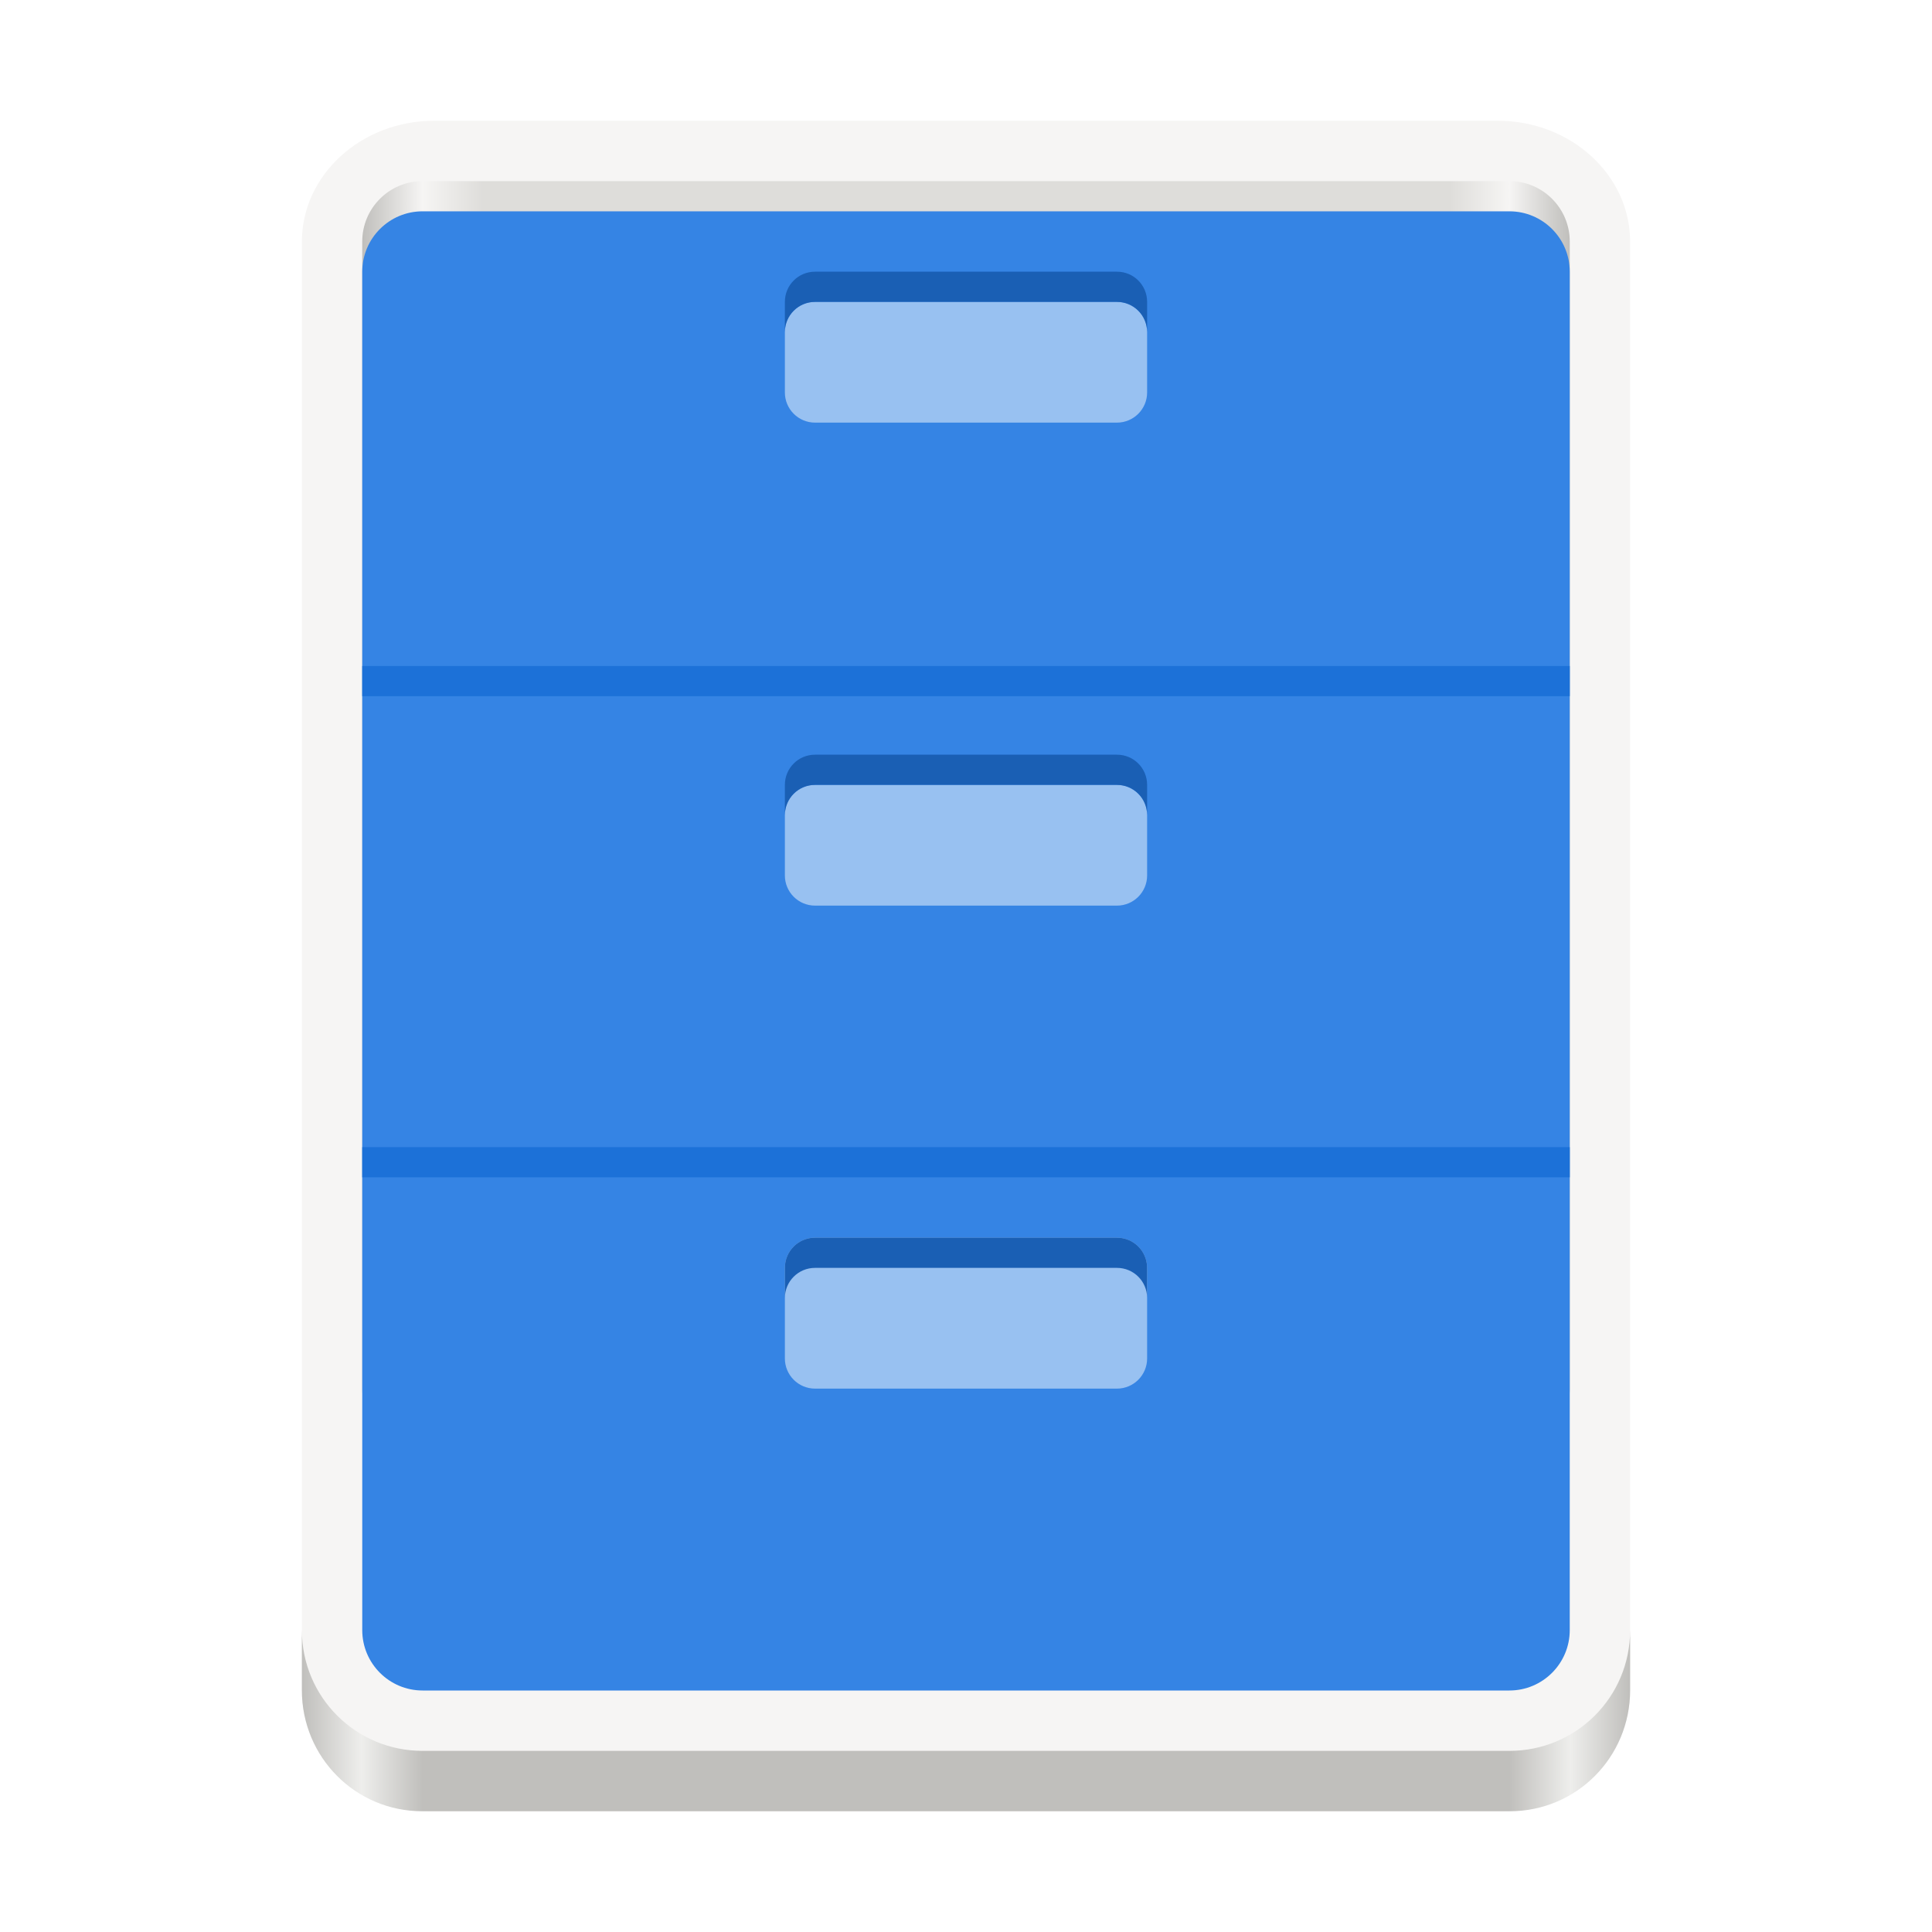
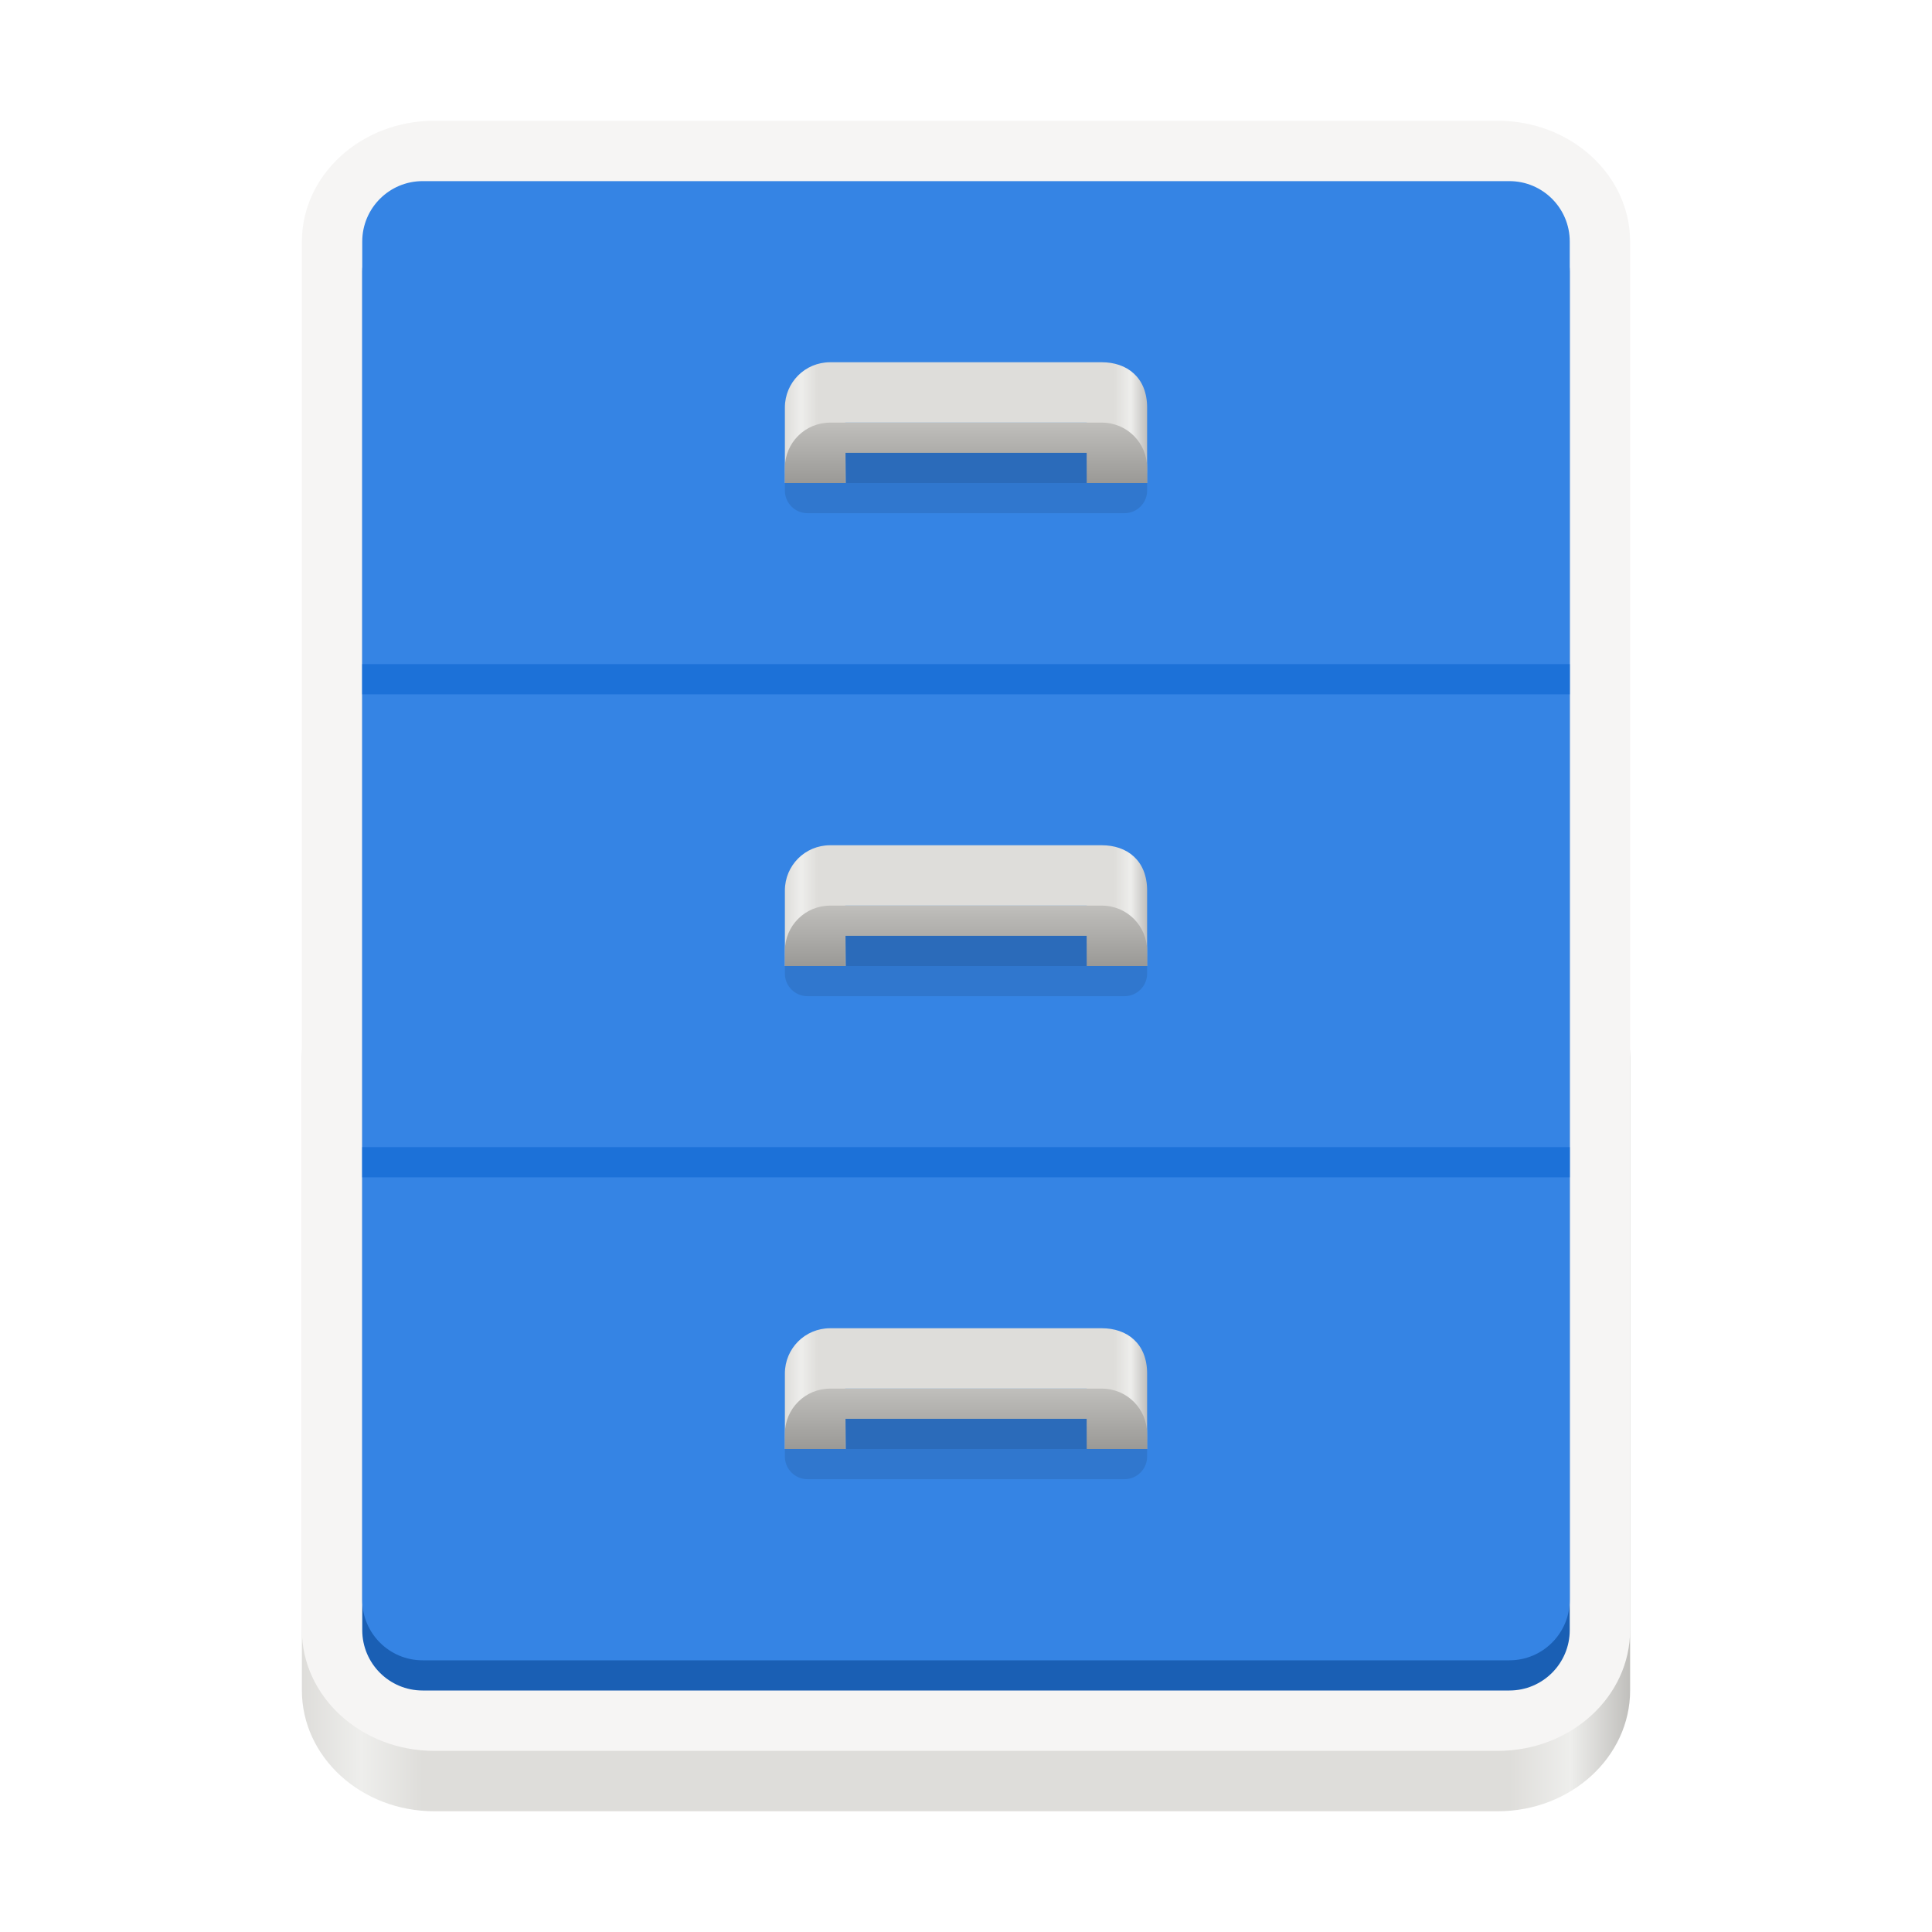
- <svg xmlns="http://www.w3.org/2000/svg" xmlns:xlink="http://www.w3.org/1999/xlink" width="128" height="128" id="svg11300" version="1.0" style="display:inline;enable-background:new" viewBox="0 0 128 128">
+ <svg xmlns="http://www.w3.org/2000/svg" xmlns:xlink="http://www.w3.org/1999/xlink" viewBox="0 0 128 128" style="display:inline;enable-background:new" version="1.0" id="svg11300" height="128" width="128">
  <defs id="defs3">
-     <linearGradient id="linearGradient1711">
-       <stop style="stop-color:#c0bfbc;stop-opacity:1" offset="0" id="stop1699" />
-       <stop id="stop1701" offset="0.05" style="stop-color:#f6f5f4;stop-opacity:1" />
-       <stop style="stop-color:#deddda;stop-opacity:1" offset="0.1" id="stop1703" />
-       <stop id="stop1705" offset="0.9" style="stop-color:#deddda;stop-opacity:1" />
-       <stop style="stop-color:#f6f5f4;stop-opacity:1" offset="0.95" id="stop1707" />
-       <stop style="stop-color:#c0bfbc;stop-opacity:1" offset="1" id="stop1709" />
+     <linearGradient id="linearGradient1245">
+       <stop id="stop1241" offset="0" style="stop-color:#9a9996;stop-opacity:1" />
+       <stop id="stop1243" offset="1" style="stop-color:#c0bfbc;stop-opacity:1" />
    </linearGradient>
    <linearGradient id="linearGradient1697">
-       <stop id="stop1685" offset="0" style="stop-color:#c0bfbc;stop-opacity:1" />
-       <stop style="stop-color:#eeeeec;stop-opacity:1" offset="0.045" id="stop1687" />
-       <stop id="stop1689" offset="0.091" style="stop-color:#c0bfbc;stop-opacity:1" />
-       <stop style="stop-color:#c0bfbc;stop-opacity:1" offset="0.909" id="stop1691" />
-       <stop id="stop1693" offset="0.955" style="stop-color:#eeeeec;stop-opacity:1" />
-       <stop id="stop1695" offset="1" style="stop-color:#c0bfbc;stop-opacity:1" />
+       <stop style="stop-color:#deddda;stop-opacity:1" offset="0" id="stop1685" />
+       <stop id="stop1687" offset="0.045" style="stop-color:#eeeeec;stop-opacity:1" />
+       <stop style="stop-color:#deddda;stop-opacity:1" offset="0.091" id="stop1689" />
+       <stop id="stop1691" offset="0.909" style="stop-color:#deddda;stop-opacity:1" />
+       <stop style="stop-color:#eeeeec;stop-opacity:1" offset="0.955" id="stop1693" />
+       <stop style="stop-color:#c0bfbc;stop-opacity:1" offset="1" id="stop1695" />
    </linearGradient>
-     <linearGradient gradientTransform="matrix(0.25,0,0,0.25,-10,231)" y2="-188" x2="456" y1="-188" x1="136" gradientUnits="userSpaceOnUse" id="linearGradient15471-0" xlink:href="#linearGradient1711" />
-     <linearGradient xlink:href="#linearGradient1697" id="linearGradient1381" gradientUnits="userSpaceOnUse" gradientTransform="matrix(0.25,0,0,0.25,-6,166)" x1="104" y1="472" x2="456" y2="472" />
+     <linearGradient gradientUnits="userSpaceOnUse" y2="238" x2="108" y1="238" x1="20" id="linearGradient1049" xlink:href="#linearGradient1697" />
+     <linearGradient y2="238" x2="74" y1="238" x1="50" gradientTransform="translate(2,-22)" gradientUnits="userSpaceOnUse" id="linearGradient1185" xlink:href="#linearGradient1697" />
+     <linearGradient y2="200" x2="65" y1="204" x1="65" gradientUnits="userSpaceOnUse" id="linearGradient1348" xlink:href="#linearGradient1245" />
  </defs>
-   <g id="layer1" style="display:inline" transform="translate(0,-172)">
-     <g id="layer9" style="display:inline">
-       <rect style="opacity:1;vector-effect:none;fill:#f6f5f4;fill-opacity:1;stroke:none;stroke-width:0.012px;stroke-linecap:butt;stroke-linejoin:miter;stroke-miterlimit:4;stroke-dasharray:none;stroke-dashoffset:0;stroke-opacity:1;marker:none;marker-start:none;marker-mid:none;marker-end:none;paint-order:normal" id="rect15435-6" width="88" height="112" x="20" y="180" rx="8.773" ry="8.018" />
-       <rect ry="4" style="display:inline;opacity:1;vector-effect:none;fill:url(#linearGradient15471-0);fill-opacity:1;stroke:none;stroke-width:0.011px;stroke-linecap:butt;stroke-linejoin:miter;stroke-miterlimit:4;stroke-dasharray:none;stroke-dashoffset:0;stroke-opacity:1;marker:none;marker-start:none;marker-mid:none;marker-end:none;paint-order:normal;enable-background:new" id="rect15437-7" width="80" height="84" x="24" y="184" rx="4" />
-       <path style="display:inline;opacity:1;vector-effect:none;fill:url(#linearGradient1381);fill-opacity:1;stroke:none;stroke-width:0.011px;stroke-linecap:butt;stroke-linejoin:miter;stroke-miterlimit:4;stroke-dasharray:none;stroke-dashoffset:0;stroke-opacity:1;marker:none;marker-start:none;marker-mid:none;marker-end:none;paint-order:normal;enable-background:new" d="m 20,280 v 3.982 C 20,288.424 23.557,292 27.975,292 h 72.05 C 104.443,292 108,288.424 108,283.982 V 280 c 0,4.442 -3.582,8 -8,8 H 28 c -4.418,0 -8,-3.558 -8,-8 z" id="path15439-1" />
-       <rect style="display:inline;opacity:1;vector-effect:none;fill:#3584e4;fill-opacity:1;stroke:none;stroke-width:0.012px;stroke-linecap:butt;stroke-linejoin:miter;stroke-miterlimit:4;stroke-dasharray:none;stroke-dashoffset:0;stroke-opacity:1;marker:none;marker-start:none;marker-mid:none;marker-end:none;paint-order:normal;enable-background:new" id="rect15441-8" width="80" height="98" x="24" y="186" rx="4" ry="4.002" />
-       <rect style="display:inline;opacity:1;vector-effect:none;fill:#1c71d8;fill-opacity:1;stroke:none;stroke-width:0.012px;stroke-linecap:butt;stroke-linejoin:miter;stroke-miterlimit:4;stroke-dasharray:none;stroke-dashoffset:0;stroke-opacity:1;marker:none;marker-start:none;marker-mid:none;marker-end:none;paint-order:normal;enable-background:new" id="rect15443-6" width="80" height="2" x="24" y="216.125" rx="0" ry="0" />
-       <g id="g15447-1" transform="matrix(0.25,0,0,-0.25,-6,217)" />
-       <rect style="display:inline;opacity:1;vector-effect:none;fill:#1c71d8;fill-opacity:1;stroke:none;stroke-width:0.012px;stroke-linecap:butt;stroke-linejoin:miter;stroke-miterlimit:4;stroke-dasharray:none;stroke-dashoffset:0;stroke-opacity:1;marker:none;marker-start:none;marker-mid:none;marker-end:none;paint-order:normal;enable-background:new" id="rect15461-2" width="80" height="2" x="24" y="248" rx="0" ry="0" />
-       <g style="display:inline;enable-background:new" id="g1665-0" transform="matrix(0.25,0,0,-0.25,-6,277)">
-         <rect ry="8" rx="8" y="52" x="232" height="40" width="96" id="rect1661-6" style="display:inline;opacity:1;vector-effect:none;fill:#98c1f1;fill-opacity:1;stroke:none;stroke-width:16;stroke-linecap:round;stroke-linejoin:miter;stroke-miterlimit:4;stroke-dasharray:none;stroke-dashoffset:0;stroke-opacity:1;marker:none;marker-start:none;marker-mid:none;marker-end:none;paint-order:normal;enable-background:new" />
-         <path id="path1663-0" d="m 240,92 c -4.432,0 -8,-3.568 -8,-8 v -8 c 0,4.432 3.568,8 8,8 h 80 c 4.432,0 8,-3.568 8,-8 v 8 c 0,4.432 -3.568,8 -8,8 z" style="display:inline;opacity:1;vector-effect:none;fill:#1a5fb4;fill-opacity:1;stroke:none;stroke-width:0.045px;stroke-linecap:butt;stroke-linejoin:miter;stroke-miterlimit:4;stroke-dasharray:none;stroke-dashoffset:0;stroke-opacity:1;marker:none;marker-start:none;marker-mid:none;marker-end:none;paint-order:normal;enable-background:new" />
-       </g>
-       <g style="display:inline;enable-background:new" id="g1671-4" transform="matrix(0.25,0,0,-0.25,-6,153)">
-         <rect ry="8" rx="8" y="-188" x="232" height="32" width="96" id="rect1667-3" style="display:inline;opacity:1;vector-effect:none;fill:#98c1f1;fill-opacity:1;stroke:none;stroke-width:16;stroke-linecap:round;stroke-linejoin:miter;stroke-miterlimit:4;stroke-dasharray:none;stroke-dashoffset:0;stroke-opacity:1;marker:none;marker-start:none;marker-mid:none;marker-end:none;paint-order:normal;enable-background:new" />
-         <path id="path1669-6" d="m 240,-148 c -4.432,0 -8,-3.568 -8,-8 v -8 c 0,4.432 3.568,8 8,8 h 80 c 4.432,0 8,-3.568 8,-8 v 8 c 0,4.432 -3.568,8 -8,8 z" style="display:inline;opacity:1;vector-effect:none;fill:#1a5fb4;fill-opacity:1;stroke:none;stroke-width:0.045px;stroke-linecap:butt;stroke-linejoin:miter;stroke-miterlimit:4;stroke-dasharray:none;stroke-dashoffset:0;stroke-opacity:1;marker:none;marker-start:none;marker-mid:none;marker-end:none;paint-order:normal;enable-background:new" />
-       </g>
-       <g style="display:inline;enable-background:new" transform="matrix(0.25,0,0,-0.25,-6,185)" id="g994-6">
-         <rect style="display:inline;opacity:1;vector-effect:none;fill:#98c1f1;fill-opacity:1;stroke:none;stroke-width:16;stroke-linecap:round;stroke-linejoin:miter;stroke-miterlimit:4;stroke-dasharray:none;stroke-dashoffset:0;stroke-opacity:1;marker:none;marker-start:none;marker-mid:none;marker-end:none;paint-order:normal;enable-background:new" id="rect990-4" width="96" height="32" x="232" y="-188" rx="8" ry="8" />
-         <path style="display:inline;opacity:1;vector-effect:none;fill:#1a5fb4;fill-opacity:1;stroke:none;stroke-width:0.045px;stroke-linecap:butt;stroke-linejoin:miter;stroke-miterlimit:4;stroke-dasharray:none;stroke-dashoffset:0;stroke-opacity:1;marker:none;marker-start:none;marker-mid:none;marker-end:none;paint-order:normal;enable-background:new" d="m 240,-148 c -4.432,0 -8,-3.568 -8,-8 v -8 c 0,4.432 3.568,8 8,8 h 80 c 4.432,0 8,-3.568 8,-8 v 8 c 0,4.432 -3.568,8 -8,8 z" id="path992-6" />
+   <g transform="translate(0,-172)" style="display:inline" id="layer1">
+     <g style="display:inline" id="layer9">
+       <g transform="matrix(0.25,0,0,-0.25,-6,217)" id="g15447-1" />
+       <g id="g1207">
+         <rect ry="8.018" rx="8.773" y="234" x="20" height="58" width="88" id="rect1041" style="opacity:1;vector-effect:none;fill:url(#linearGradient1049);fill-opacity:1;stroke:none;stroke-width:0.012px;stroke-linecap:butt;stroke-linejoin:miter;stroke-miterlimit:4;stroke-dasharray:none;stroke-dashoffset:0;stroke-opacity:1;marker:none;marker-start:none;marker-mid:none;marker-end:none;paint-order:normal" />
+         <rect style="opacity:1;vector-effect:none;fill:#f6f5f4;fill-opacity:1;stroke:none;stroke-width:0.012px;stroke-linecap:butt;stroke-linejoin:miter;stroke-miterlimit:4;stroke-dasharray:none;stroke-dashoffset:0;stroke-opacity:1;marker:none;marker-start:none;marker-mid:none;marker-end:none;paint-order:normal" id="rect15435-6" width="88" height="108" x="20" y="180" rx="8.773" ry="8.018" />
+         <rect ry="4.002" rx="4" y="186" x="24" height="98" width="80" id="rect1167" style="display:inline;opacity:1;vector-effect:none;fill:#1a5fb4;fill-opacity:1;stroke:none;stroke-width:0.012px;stroke-linecap:butt;stroke-linejoin:miter;stroke-miterlimit:4;stroke-dasharray:none;stroke-dashoffset:0;stroke-opacity:1;marker:none;marker-start:none;marker-mid:none;marker-end:none;paint-order:normal;enable-background:new" />
+         <rect style="display:inline;opacity:1;vector-effect:none;fill:#3584e4;fill-opacity:1;stroke:none;stroke-width:0.012px;stroke-linecap:butt;stroke-linejoin:miter;stroke-miterlimit:4;stroke-dasharray:none;stroke-dashoffset:0;stroke-opacity:1;marker:none;marker-start:none;marker-mid:none;marker-end:none;paint-order:normal;enable-background:new" id="rect15441-8" width="80" height="98" x="24" y="184" rx="4" ry="4.002" />
+         <rect style="display:inline;opacity:1;vector-effect:none;fill:#1c71d8;fill-opacity:1;stroke:none;stroke-width:0.012px;stroke-linecap:butt;stroke-linejoin:miter;stroke-miterlimit:4;stroke-dasharray:none;stroke-dashoffset:0;stroke-opacity:1;marker:none;marker-start:none;marker-mid:none;marker-end:none;paint-order:normal;enable-background:new" id="rect15443-6" width="80" height="2" x="24" y="216" rx="0" ry="0" />
+         <rect style="display:inline;opacity:1;vector-effect:none;fill:#1c71d8;fill-opacity:1;stroke:none;stroke-width:0.012px;stroke-linecap:butt;stroke-linejoin:miter;stroke-miterlimit:4;stroke-dasharray:none;stroke-dashoffset:0;stroke-opacity:1;marker:none;marker-start:none;marker-mid:none;marker-end:none;paint-order:normal;enable-background:new" id="rect15461-2" width="80" height="2" x="24" y="248" rx="0" ry="0" />
+         <g id="g1088">
+           <path id="path26035" d="m 55,196 h 18 c 1.662,0 3,1 3,3 v 5 H 72.031 L 72,200 H 56 l 0.031,4 H 52 v -5 c 0,-1.662 1.338,-3 3,-3 z" style="opacity:1;vector-effect:none;fill:url(#linearGradient1185);fill-opacity:1;stroke:none;stroke-width:0.012px;stroke-linecap:butt;stroke-linejoin:miter;stroke-miterlimit:4;stroke-dasharray:none;stroke-dashoffset:0;stroke-opacity:1;marker:none;marker-start:none;marker-mid:none;marker-end:none;paint-order:normal" />
+           <rect style="opacity:0.1;fill:#000000;fill-opacity:1;stroke:none;stroke-width:4;stroke-linecap:butt;stroke-linejoin:miter;stroke-miterlimit:4;stroke-dasharray:none;stroke-dashoffset:0;stroke-opacity:1" id="rect1059" width="24" height="4" x="52" y="202" ry="1.5" />
+           <path style="opacity:1;fill:url(#linearGradient1348);fill-opacity:1;stroke:none;stroke-width:4;stroke-linecap:butt;stroke-linejoin:miter;stroke-miterlimit:4;stroke-dasharray:none;stroke-dashoffset:0;stroke-opacity:1" d="m 55,200 c -1.662,0 -3,1.338 -3,3 v 1 h 4 v -2 h 16 v 2 h 4 v -1 c 0,-1.662 -1.338,-3 -3,-3 z" id="rect1061" />
+           <rect y="202" x="56" height="2" width="16" id="rect1189" style="opacity:0.1;fill:#000000;fill-opacity:1;stroke:none;stroke-width:4;stroke-linecap:butt;stroke-linejoin:miter;stroke-miterlimit:4;stroke-dasharray:none;stroke-dashoffset:0;stroke-opacity:1" />
+         </g>
+         <use x="0" y="0" xlink:href="#g1088" id="use1090" transform="translate(0,32)" width="100%" height="100%" />
+         <use height="100%" width="100%" transform="translate(0,64)" id="use1092" xlink:href="#g1088" y="0" x="0" />
      </g>
    </g>
  </g>
</svg>
